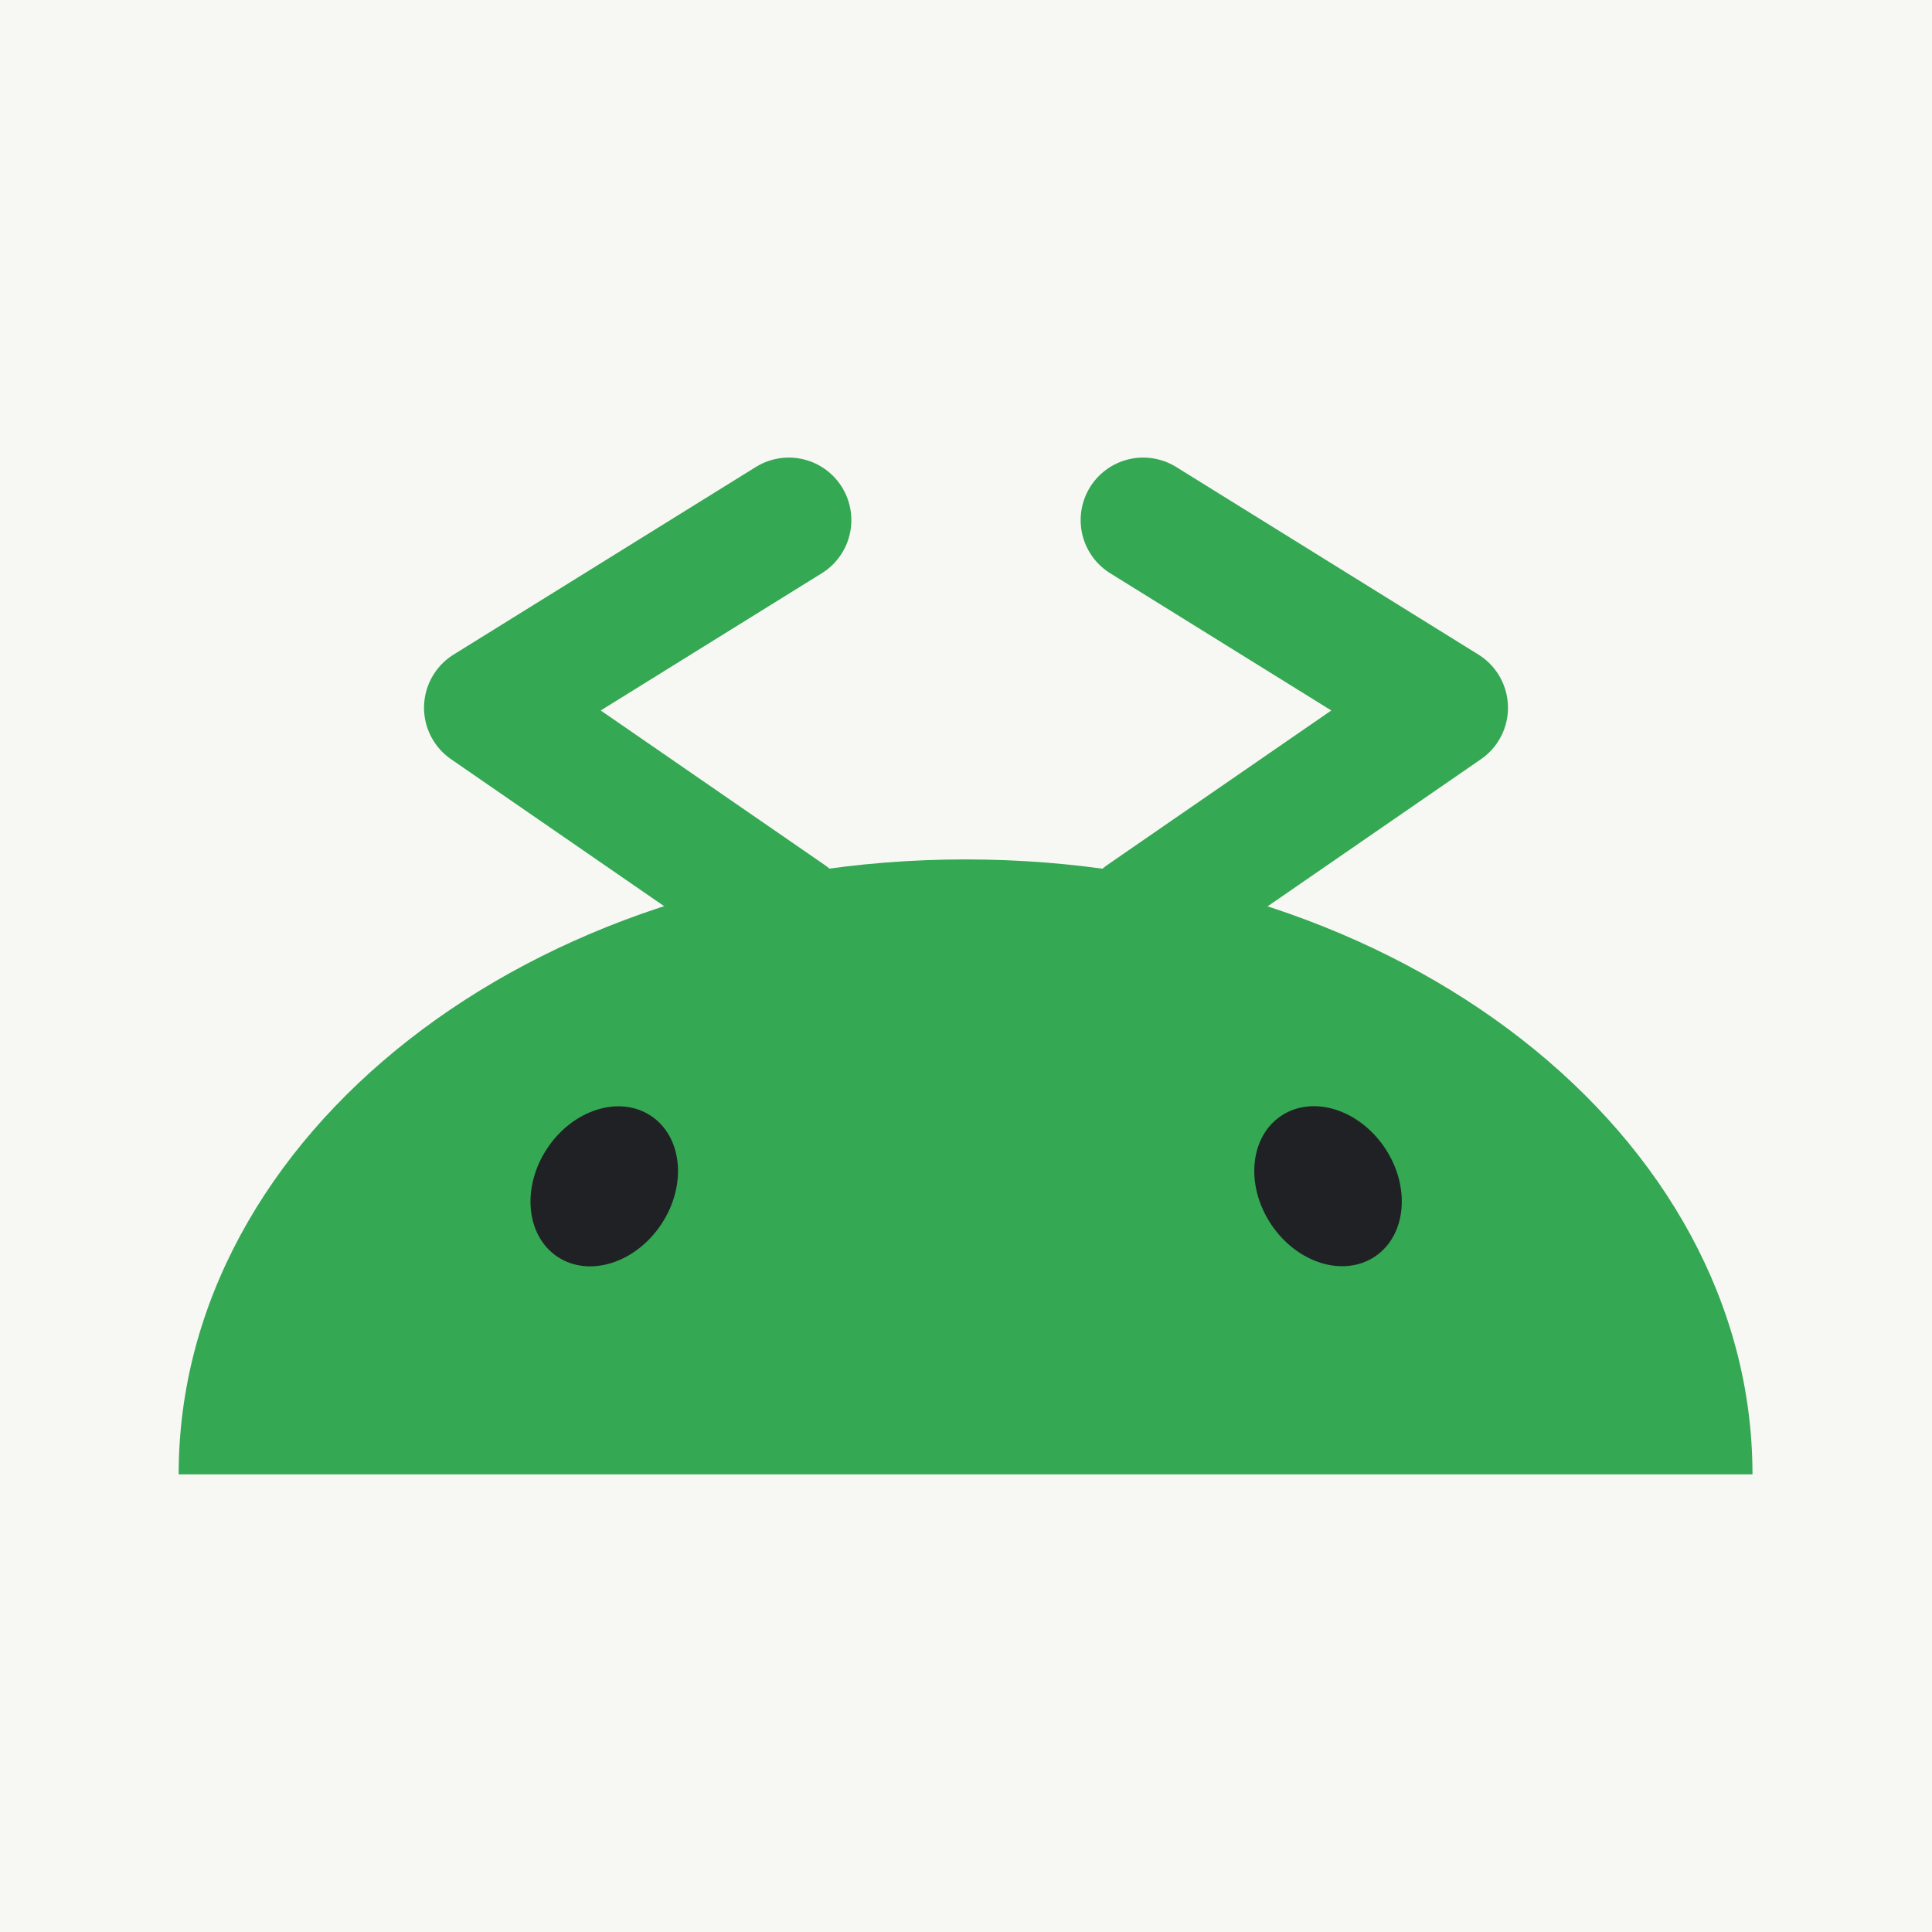
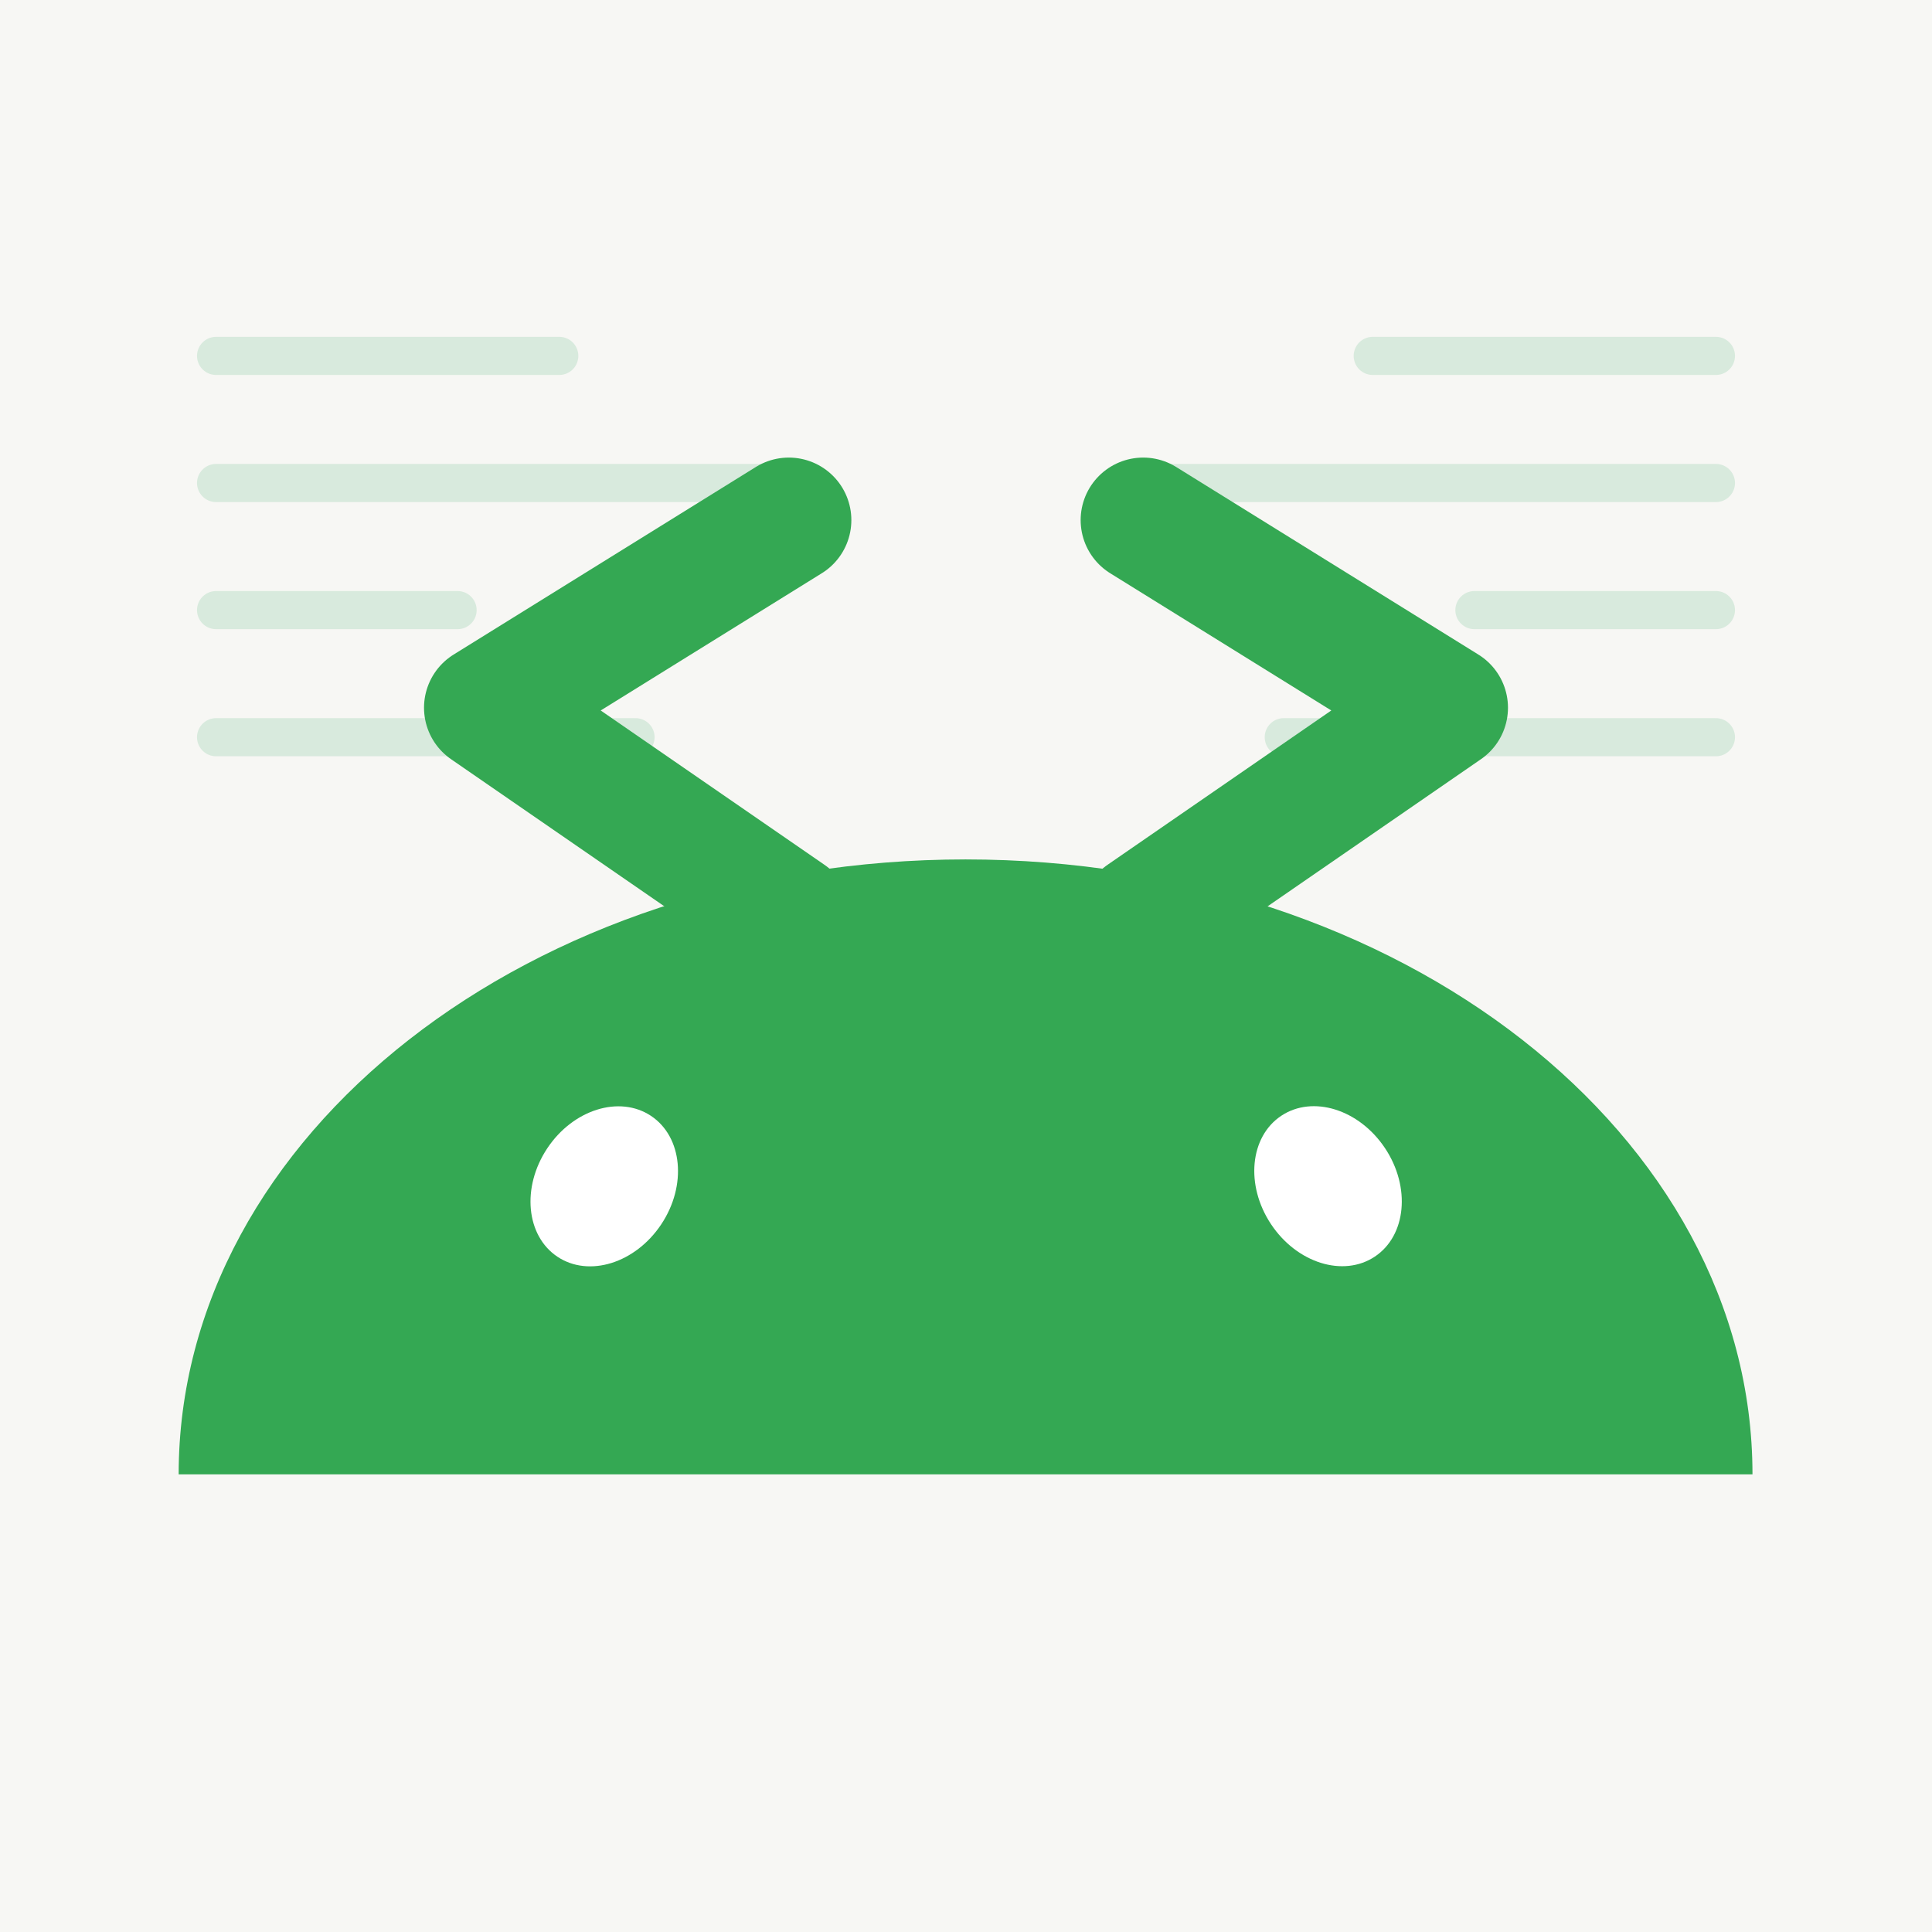
<svg xmlns="http://www.w3.org/2000/svg" width="1024" height="1024" viewBox="0 0 152 152" fill="none">
  <rect width="152" height="152" fill="#F7F7F4" />
+   <g fill="none" stroke="#D8EADD" stroke-width="3" stroke-linecap="round">
+     <path d="M17 28h27M17 38h43M17 48h19M17 58h33M108 28h27M92 38h43M116 48h19M101 58h34" />
+   </g>
  <g transform="translate(13.68 43.38) scale(.82)">
    <path fill="#34A853" d="M.459 88.555C.459 55.982 34.257 29.555 75.959 29.555s75.5 26.427 75.5 59H.459Z" />
    <path d="M59 35 30 15 59-3" stroke="#34A853" stroke-width="12" stroke-linecap="round" stroke-linejoin="round" />
    <path d="m93 35 29-20L93-3" stroke="#34A853" stroke-width="12" stroke-linecap="round" stroke-linejoin="round" />
-     <path fill="#202124" d="M115.225 67.663c3.022-2.012 3.461-6.668.981-10.4-2.48-3.73-6.939-5.123-9.96-3.11-3.021 2.012-3.46 6.668-.98 10.4 2.479 3.73 6.938 5.123 9.959 3.11M46.762 64.564c2.48-3.73 2.04-8.387-.98-10.4-3.022-2.012-7.481-.619-9.96 3.112s-2.041 8.387.98 10.4 7.48.62 9.96-3.112" />
+     <path fill="#fff" d="M115.225 67.663c3.022-2.012 3.461-6.668.981-10.4-2.48-3.73-6.939-5.123-9.96-3.11-3.021 2.012-3.46 6.668-.98 10.4 2.479 3.73 6.938 5.123 9.959 3.11M46.762 64.564c2.48-3.73 2.04-8.387-.98-10.4-3.022-2.012-7.481-.619-9.96 3.112s-2.041 8.387.98 10.4 7.48.62 9.96-3.112" />
  </g>
</svg>
